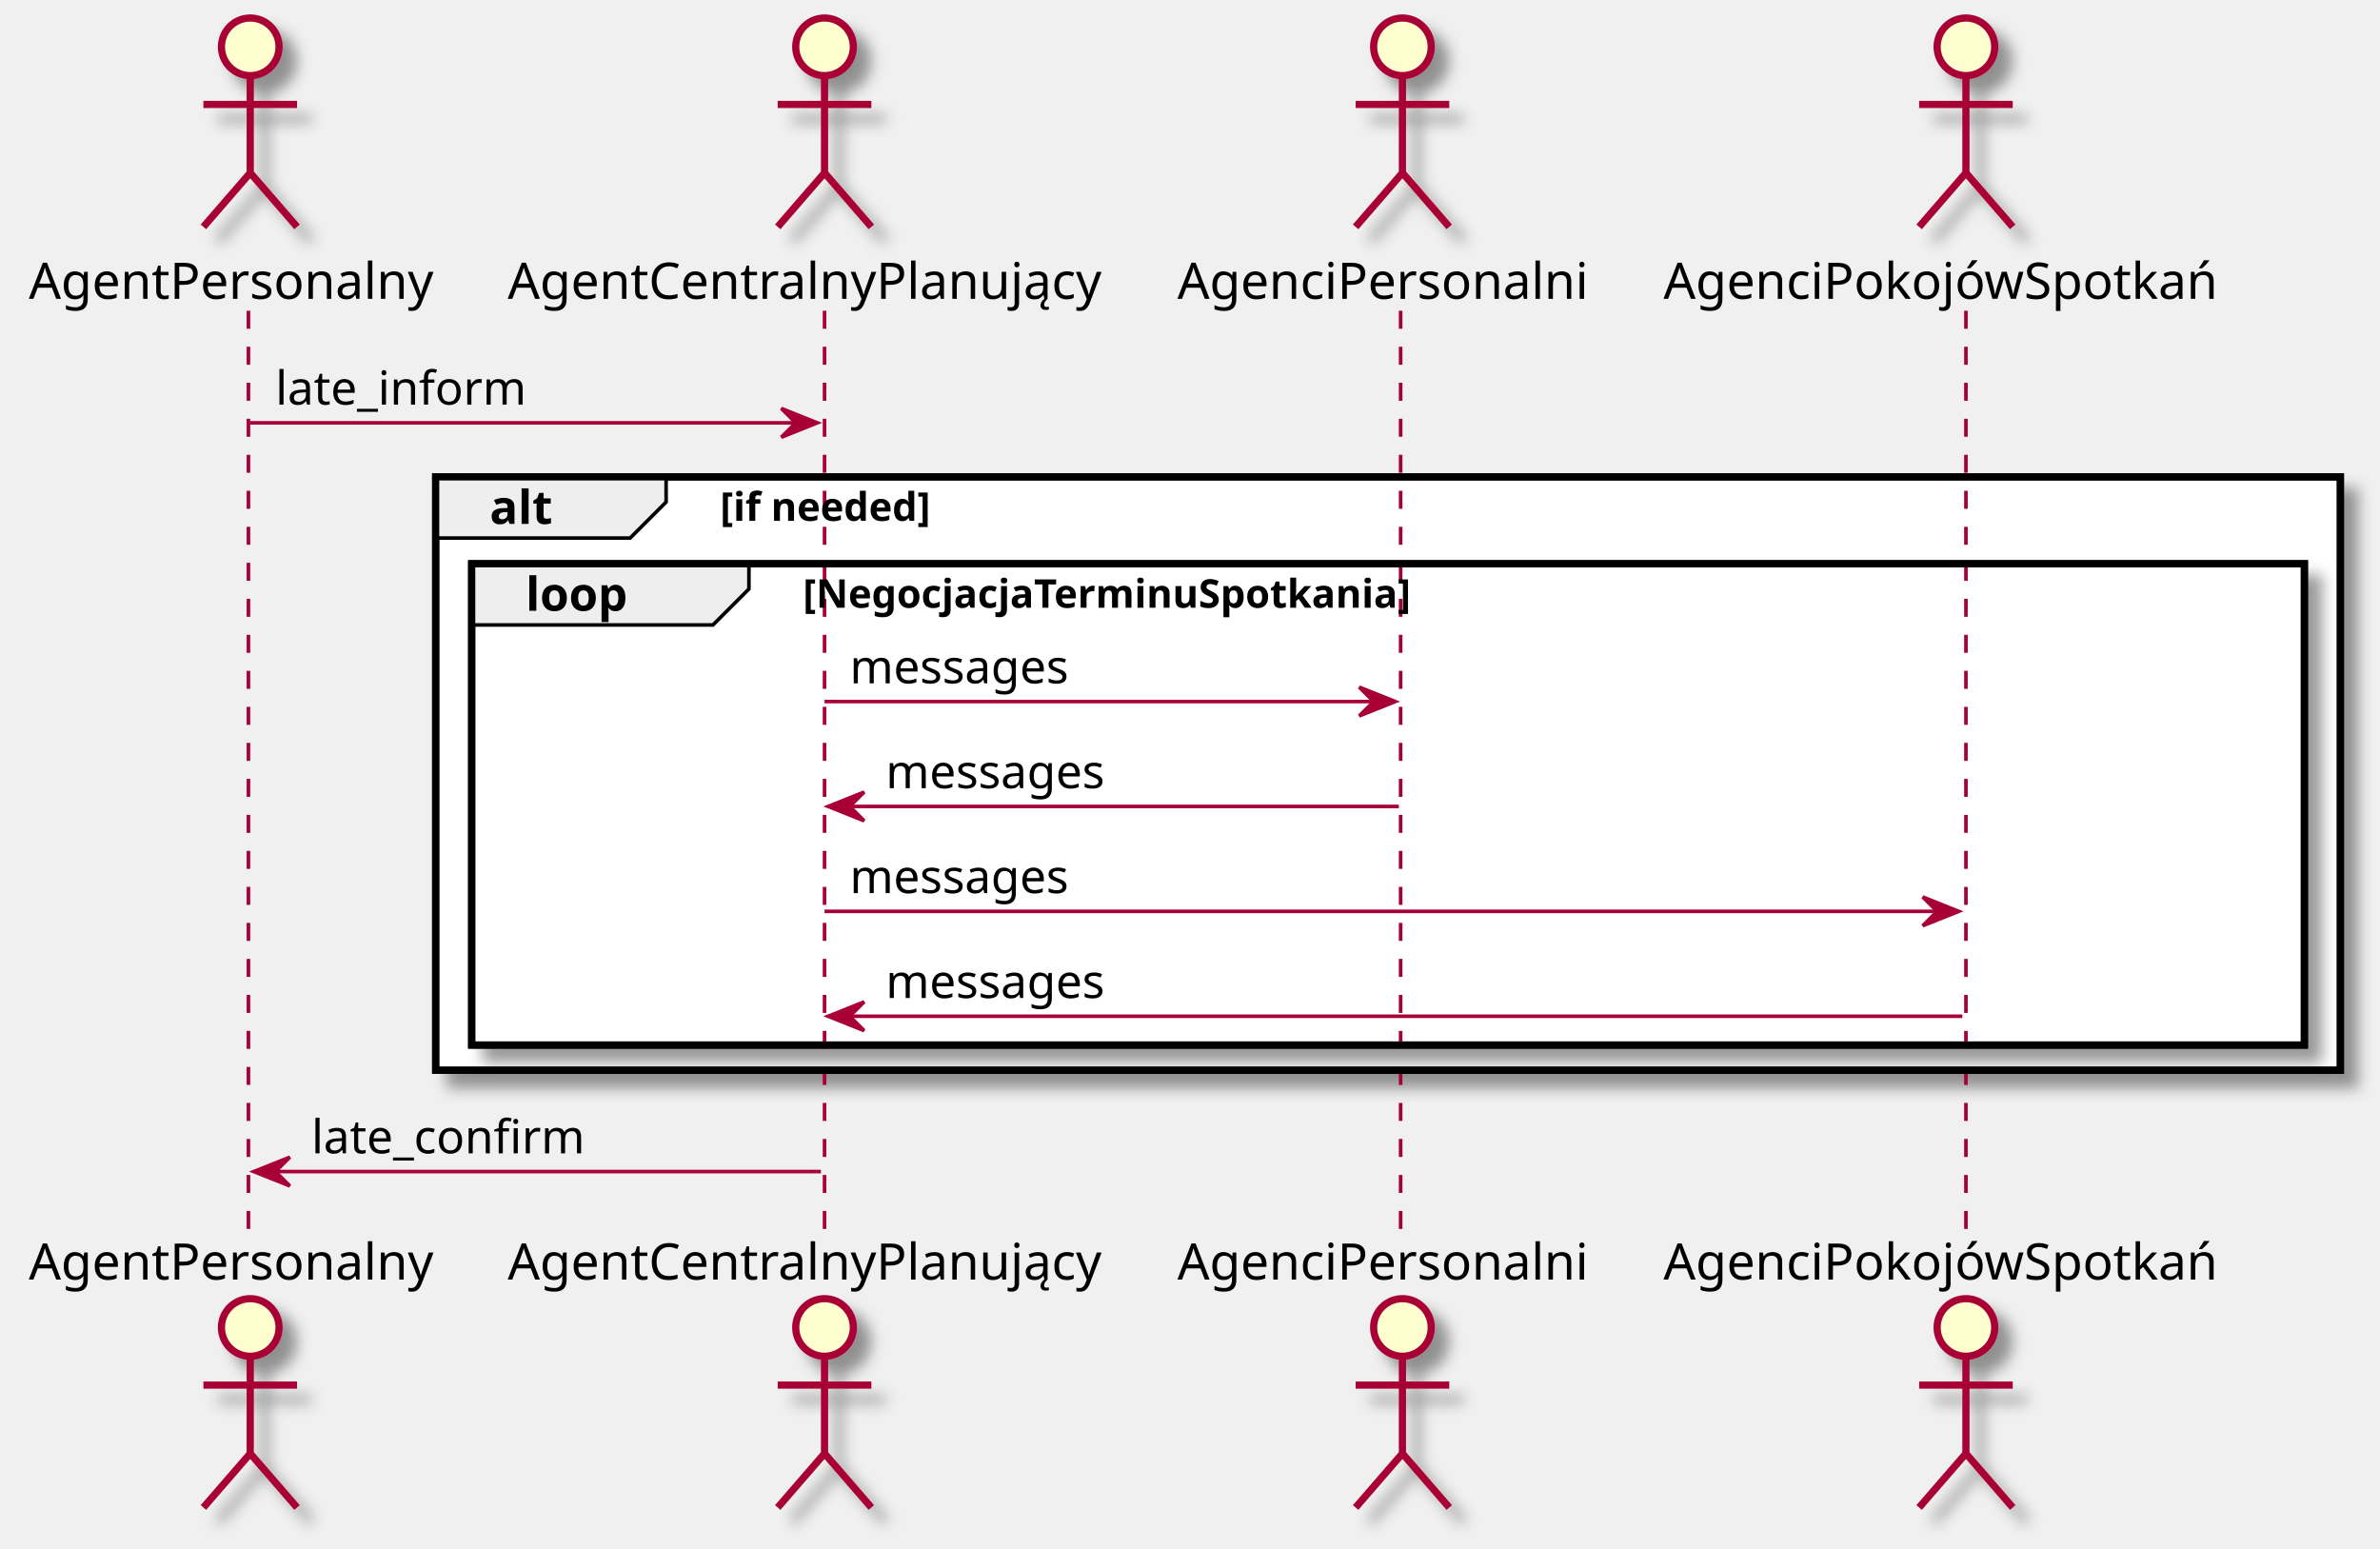
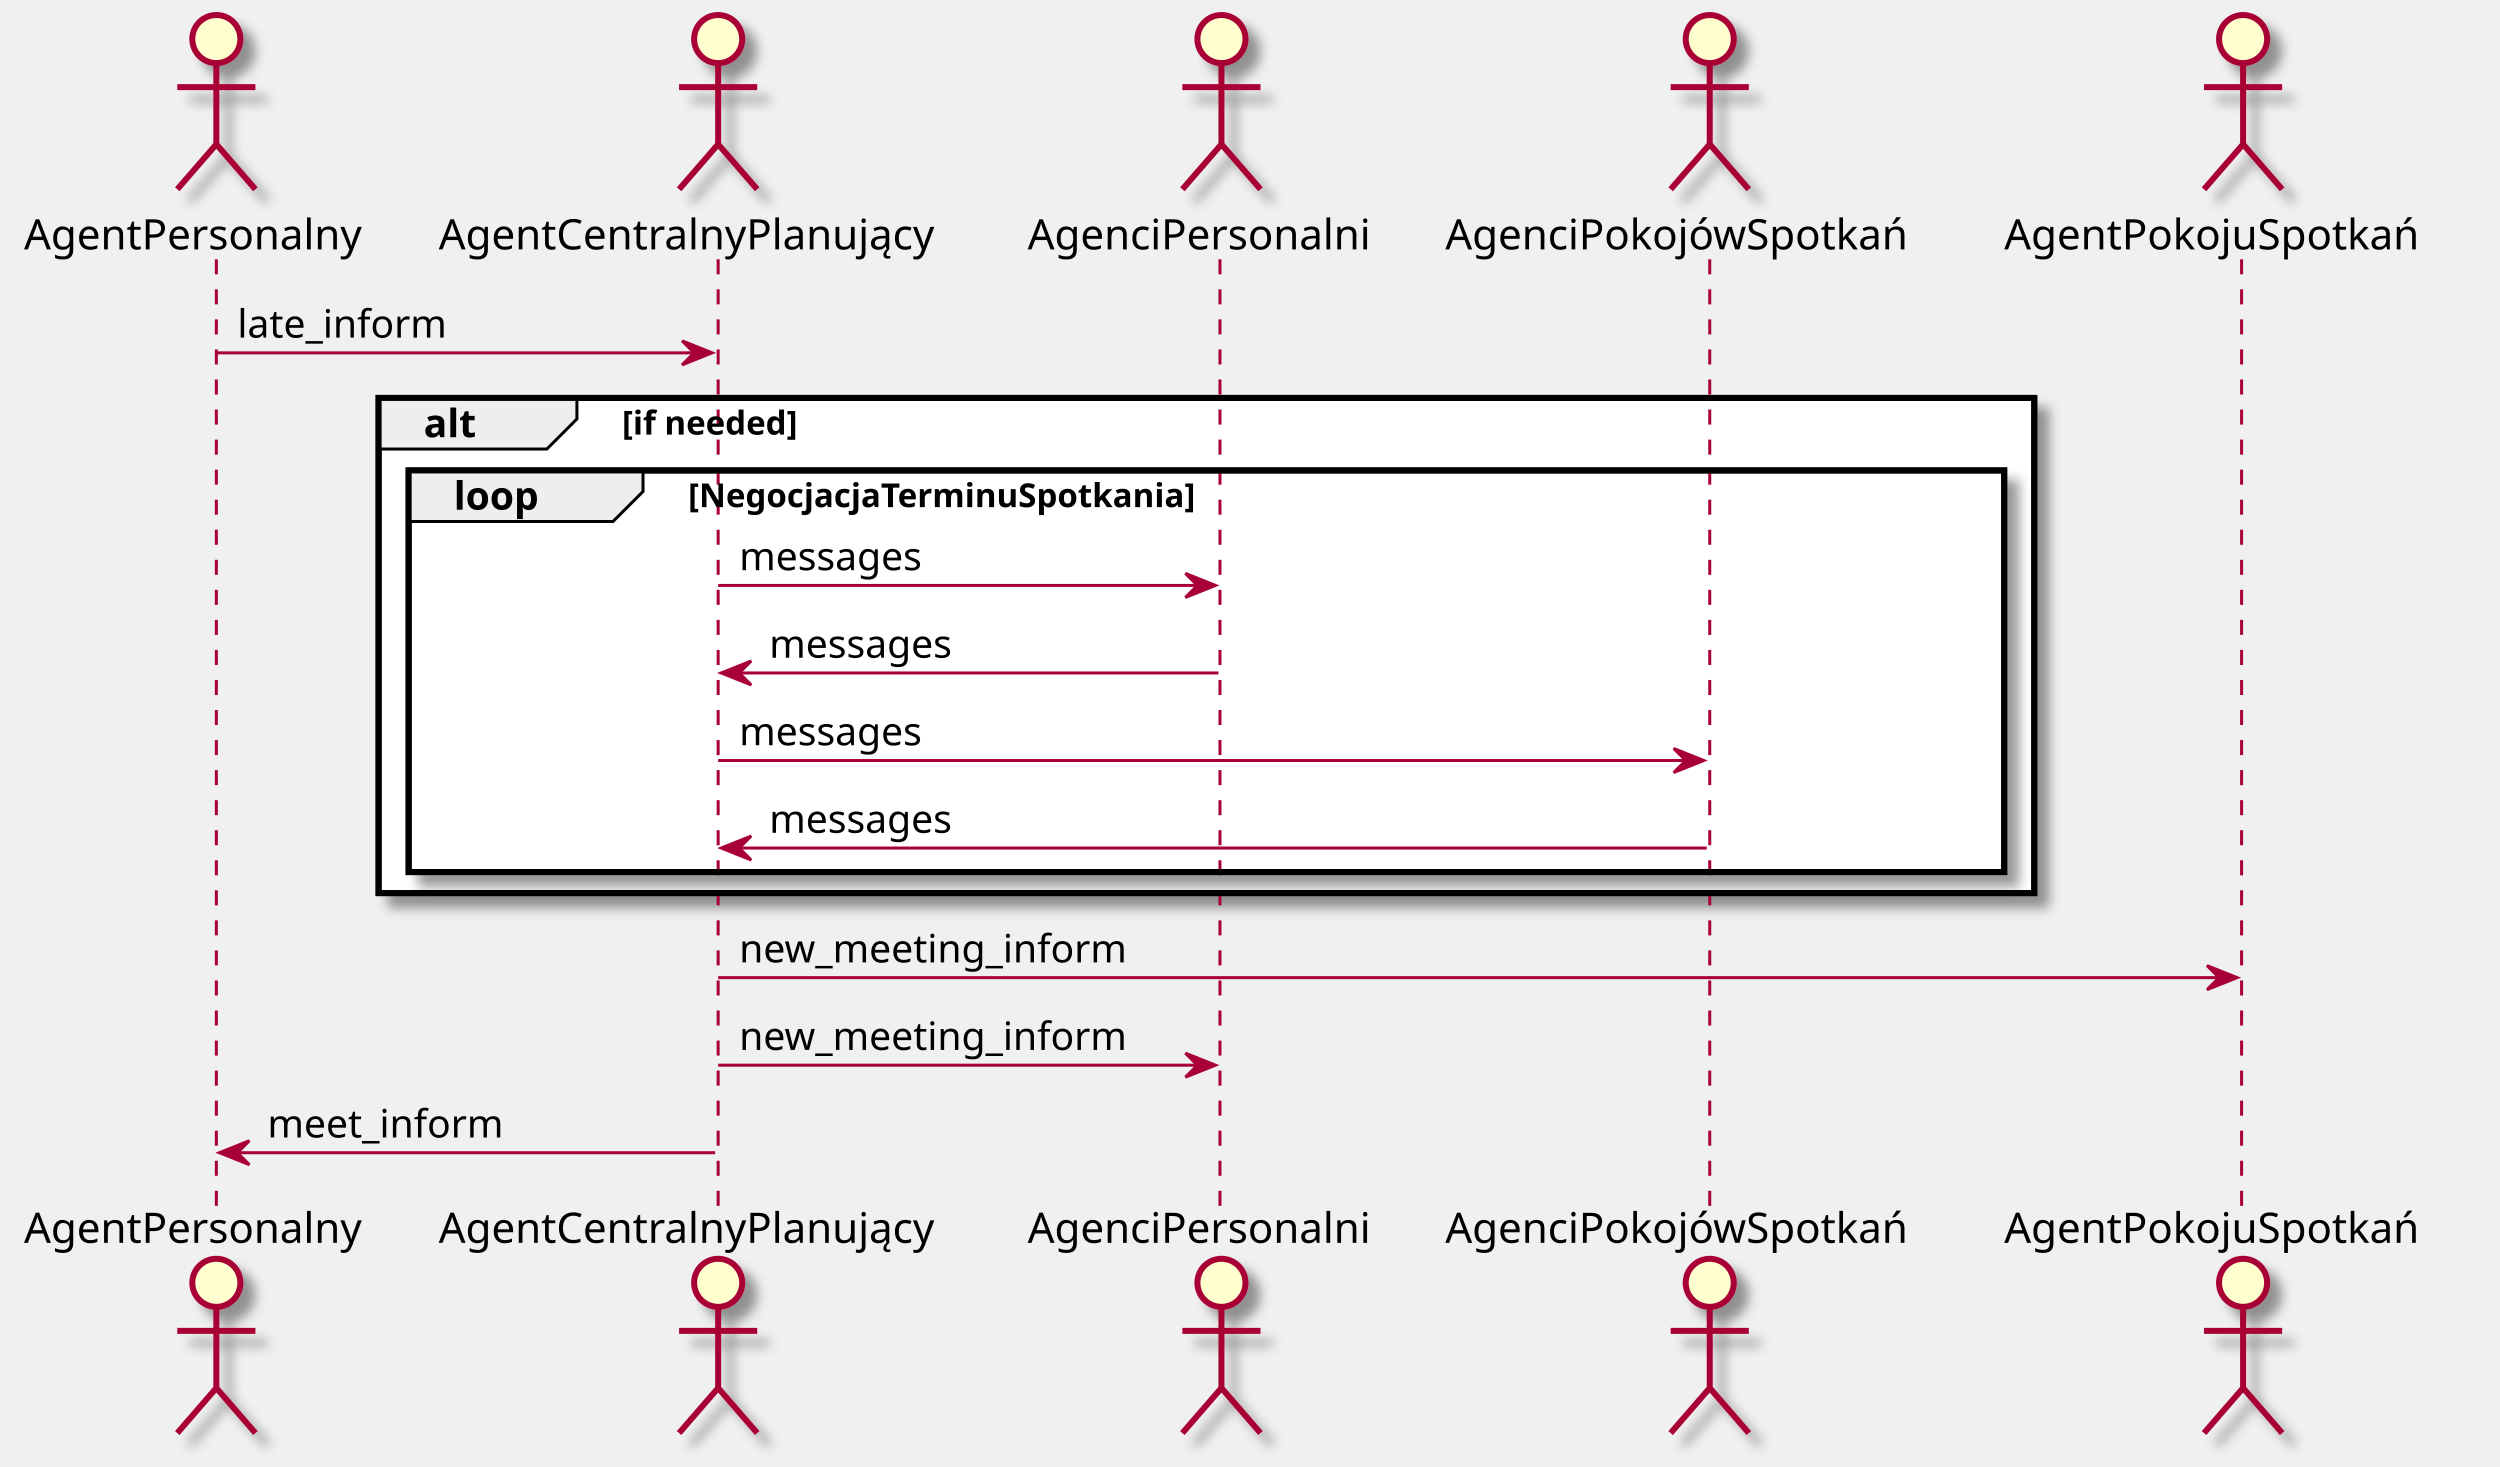
- <svg xmlns="http://www.w3.org/2000/svg" contentScriptType="application/ecmascript" contentStyleType="text/css" height="430px" preserveAspectRatio="none" style="width:661px;height:430px;" version="1.1" viewBox="0 0 661 430" width="661px" zoomAndPan="magnify">
+ <svg xmlns="http://www.w3.org/2000/svg" contentScriptType="application/ecmascript" contentStyleType="text/css" height="488px" preserveAspectRatio="none" style="width:832px;height:488px;" version="1.1" viewBox="0 0 832 488" width="832px" zoomAndPan="magnify">
  <defs>
-     <filter height="300%" id="f1oat4kw1a0w0c" width="300%" x="-1" y="-1">
+     <filter height="300%" id="f1rpj6h0rjlehq" width="300%" x="-1" y="-1">
      <feGaussianBlur result="blurOut" stdDeviation="2.0" />
      <feColorMatrix in="blurOut" result="blurOut2" type="matrix" values="0 0 0 0 0 0 0 0 0 0 0 0 0 0 0 0 0 0 .4 0" />
      <feOffset dx="4.0" dy="4.0" in="blurOut2" result="blurOut3" />
      <feBlend in="SourceGraphic" in2="blurOut3" mode="normal" />
    </filter>
  </defs>
  <g>
-     <rect fill="#FFFFFF" filter="url(#f1oat4kw1a0w0c)" height="164.797" style="stroke: #000000; stroke-width: 2.0;" width="529" x="121" y="132.43" />
-     <rect fill="#FFFFFF" filter="url(#f1oat4kw1a0w0c)" height="133.664" style="stroke: #000000; stroke-width: 2.0;" width="509" x="131" y="156.562" />
-     <line style="stroke: #A80036; stroke-width: 1.0; stroke-dasharray: 5.0,5.0;" x1="69" x2="69" y1="86.297" y2="343.359" />
-     <line style="stroke: #A80036; stroke-width: 1.0; stroke-dasharray: 5.0,5.0;" x1="229" x2="229" y1="86.297" y2="343.359" />
-     <line style="stroke: #A80036; stroke-width: 1.0; stroke-dasharray: 5.0,5.0;" x1="389" x2="389" y1="86.297" y2="343.359" />
-     <line style="stroke: #A80036; stroke-width: 1.0; stroke-dasharray: 5.0,5.0;" x1="546" x2="546" y1="86.297" y2="343.359" />
-     <text fill="#000000" font-family="sans-serif" font-size="14" lengthAdjust="spacingAndGlyphs" textLength="117" x="8" y="82.995">AgentPersonalny</text>
-     <ellipse cx="69.5" cy="13" fill="#FEFECE" filter="url(#f1oat4kw1a0w0c)" rx="8" ry="8" style="stroke: #A80036; stroke-width: 2.0;" />
-     <path d="M69.5,21 L69.5,48 M56.5,29 L82.5,29 M69.5,48 L56.5,63 M69.5,48 L82.5,63 " fill="none" filter="url(#f1oat4kw1a0w0c)" style="stroke: #A80036; stroke-width: 2.0;" />
-     <text fill="#000000" font-family="sans-serif" font-size="14" lengthAdjust="spacingAndGlyphs" textLength="117" x="8" y="355.354">AgentPersonalny</text>
-     <ellipse cx="69.5" cy="368.656" fill="#FEFECE" filter="url(#f1oat4kw1a0w0c)" rx="8" ry="8" style="stroke: #A80036; stroke-width: 2.0;" />
-     <path d="M69.5,376.656 L69.5,403.656 M56.5,384.656 L82.5,384.656 M69.5,403.656 L56.5,418.656 M69.5,403.656 L82.5,418.656 " fill="none" filter="url(#f1oat4kw1a0w0c)" style="stroke: #A80036; stroke-width: 2.0;" />
-     <text fill="#000000" font-family="sans-serif" font-size="14" lengthAdjust="spacingAndGlyphs" textLength="170" x="141" y="82.995">AgentCentralnyPlanujący</text>
-     <ellipse cx="229" cy="13" fill="#FEFECE" filter="url(#f1oat4kw1a0w0c)" rx="8" ry="8" style="stroke: #A80036; stroke-width: 2.0;" />
-     <path d="M229,21 L229,48 M216,29 L242,29 M229,48 L216,63 M229,48 L242,63 " fill="none" filter="url(#f1oat4kw1a0w0c)" style="stroke: #A80036; stroke-width: 2.0;" />
-     <text fill="#000000" font-family="sans-serif" font-size="14" lengthAdjust="spacingAndGlyphs" textLength="170" x="141" y="355.354">AgentCentralnyPlanujący</text>
-     <ellipse cx="229" cy="368.656" fill="#FEFECE" filter="url(#f1oat4kw1a0w0c)" rx="8" ry="8" style="stroke: #A80036; stroke-width: 2.0;" />
-     <path d="M229,376.656 L229,403.656 M216,384.656 L242,384.656 M229,403.656 L216,418.656 M229,403.656 L242,418.656 " fill="none" filter="url(#f1oat4kw1a0w0c)" style="stroke: #A80036; stroke-width: 2.0;" />
-     <text fill="#000000" font-family="sans-serif" font-size="14" lengthAdjust="spacingAndGlyphs" textLength="119" x="327" y="82.995">AgenciPersonalni</text>
-     <ellipse cx="389.5" cy="13" fill="#FEFECE" filter="url(#f1oat4kw1a0w0c)" rx="8" ry="8" style="stroke: #A80036; stroke-width: 2.0;" />
-     <path d="M389.5,21 L389.5,48 M376.5,29 L402.5,29 M389.5,48 L376.5,63 M389.5,48 L402.5,63 " fill="none" filter="url(#f1oat4kw1a0w0c)" style="stroke: #A80036; stroke-width: 2.0;" />
-     <text fill="#000000" font-family="sans-serif" font-size="14" lengthAdjust="spacingAndGlyphs" textLength="119" x="327" y="355.354">AgenciPersonalni</text>
-     <ellipse cx="389.5" cy="368.656" fill="#FEFECE" filter="url(#f1oat4kw1a0w0c)" rx="8" ry="8" style="stroke: #A80036; stroke-width: 2.0;" />
-     <path d="M389.5,376.656 L389.5,403.656 M376.5,384.656 L402.5,384.656 M389.5,403.656 L376.5,418.656 M389.5,403.656 L402.5,418.656 " fill="none" filter="url(#f1oat4kw1a0w0c)" style="stroke: #A80036; stroke-width: 2.0;" />
-     <text fill="#000000" font-family="sans-serif" font-size="14" lengthAdjust="spacingAndGlyphs" textLength="162" x="462" y="82.995">AgenciPokojówSpotkań</text>
-     <ellipse cx="546" cy="13" fill="#FEFECE" filter="url(#f1oat4kw1a0w0c)" rx="8" ry="8" style="stroke: #A80036; stroke-width: 2.0;" />
-     <path d="M546,21 L546,48 M533,29 L559,29 M546,48 L533,63 M546,48 L559,63 " fill="none" filter="url(#f1oat4kw1a0w0c)" style="stroke: #A80036; stroke-width: 2.0;" />
-     <text fill="#000000" font-family="sans-serif" font-size="14" lengthAdjust="spacingAndGlyphs" textLength="162" x="462" y="355.354">AgenciPokojówSpotkań</text>
-     <ellipse cx="546" cy="368.656" fill="#FEFECE" filter="url(#f1oat4kw1a0w0c)" rx="8" ry="8" style="stroke: #A80036; stroke-width: 2.0;" />
-     <path d="M546,376.656 L546,403.656 M533,384.656 L559,384.656 M546,403.656 L533,418.656 M546,403.656 L559,418.656 " fill="none" filter="url(#f1oat4kw1a0w0c)" style="stroke: #A80036; stroke-width: 2.0;" />
-     <polygon fill="#A80036" points="217,113.43,227,117.43,217,121.43,221,117.43" style="stroke: #A80036; stroke-width: 1.0;" />
-     <line style="stroke: #A80036; stroke-width: 1.0;" x1="69.5" x2="223" y1="117.43" y2="117.43" />
-     <text fill="#000000" font-family="sans-serif" font-size="13" lengthAdjust="spacingAndGlyphs" textLength="72" x="76.5" y="112.364">late_inform</text>
-     <path d="M121,132.43 L185,132.43 L185,139.43 L175,149.43 L121,149.43 L121,132.43 " fill="#EEEEEE" style="stroke: #000000; stroke-width: 1.0;" />
-     <rect fill="none" height="164.797" style="stroke: #000000; stroke-width: 2.0;" width="529" x="121" y="132.43" />
-     <text fill="#000000" font-family="sans-serif" font-size="13" font-weight="bold" lengthAdjust="spacingAndGlyphs" textLength="19" x="136" y="145.497">alt</text>
-     <text fill="#000000" font-family="sans-serif" font-size="11" font-weight="bold" lengthAdjust="spacingAndGlyphs" textLength="71" x="200" y="144.64">[if needed]</text>
-     <path d="M131,156.562 L208,156.562 L208,163.562 L198,173.562 L131,173.562 L131,156.562 " fill="#EEEEEE" style="stroke: #000000; stroke-width: 1.0;" />
-     <rect fill="none" height="133.664" style="stroke: #000000; stroke-width: 2.0;" width="509" x="131" y="156.562" />
-     <text fill="#000000" font-family="sans-serif" font-size="13" font-weight="bold" lengthAdjust="spacingAndGlyphs" textLength="32" x="146" y="169.629">loop</text>
-     <text fill="#000000" font-family="sans-serif" font-size="11" font-weight="bold" lengthAdjust="spacingAndGlyphs" textLength="197" x="223" y="168.773">[NegocjacjaTerminuSpotkania]</text>
-     <polygon fill="#A80036" points="377.5,190.828,387.5,194.828,377.5,198.828,381.5,194.828" style="stroke: #A80036; stroke-width: 1.0;" />
-     <line style="stroke: #A80036; stroke-width: 1.0;" x1="229" x2="383.5" y1="194.828" y2="194.828" />
-     <text fill="#000000" font-family="sans-serif" font-size="13" lengthAdjust="spacingAndGlyphs" textLength="66" x="236" y="189.762">messages</text>
-     <polygon fill="#A80036" points="240,219.961,230,223.961,240,227.961,236,223.961" style="stroke: #A80036; stroke-width: 1.0;" />
-     <line style="stroke: #A80036; stroke-width: 1.0;" x1="234" x2="388.5" y1="223.961" y2="223.961" />
-     <text fill="#000000" font-family="sans-serif" font-size="13" lengthAdjust="spacingAndGlyphs" textLength="66" x="246" y="218.895">messages</text>
-     <polygon fill="#A80036" points="534,249.094,544,253.094,534,257.094,538,253.094" style="stroke: #A80036; stroke-width: 1.0;" />
-     <line style="stroke: #A80036; stroke-width: 1.0;" x1="229" x2="540" y1="253.094" y2="253.094" />
-     <text fill="#000000" font-family="sans-serif" font-size="13" lengthAdjust="spacingAndGlyphs" textLength="66" x="236" y="248.028">messages</text>
-     <polygon fill="#A80036" points="240,278.227,230,282.227,240,286.227,236,282.227" style="stroke: #A80036; stroke-width: 1.0;" />
-     <line style="stroke: #A80036; stroke-width: 1.0;" x1="234" x2="545" y1="282.227" y2="282.227" />
-     <text fill="#000000" font-family="sans-serif" font-size="13" lengthAdjust="spacingAndGlyphs" textLength="66" x="246" y="277.161">messages</text>
-     <polygon fill="#A80036" points="80.5,321.359,70.5,325.359,80.5,329.359,76.5,325.359" style="stroke: #A80036; stroke-width: 1.0;" />
-     <line style="stroke: #A80036; stroke-width: 1.0;" x1="74.5" x2="228" y1="325.359" y2="325.359" />
-     <text fill="#000000" font-family="sans-serif" font-size="13" lengthAdjust="spacingAndGlyphs" textLength="79" x="86.5" y="320.293">late_confirm</text>
+     <rect fill="#FFFFFF" filter="url(#f1rpj6h0rjlehq)" height="164.797" style="stroke: #000000; stroke-width: 2.0;" width="551" x="126" y="132.43" />
+     <rect fill="#FFFFFF" filter="url(#f1rpj6h0rjlehq)" height="133.664" style="stroke: #000000; stroke-width: 2.0;" width="531" x="136" y="156.562" />
+     <line style="stroke: #A80036; stroke-width: 1.0; stroke-dasharray: 5.0,5.0;" x1="72" x2="72" y1="86.297" y2="401.625" />
+     <line style="stroke: #A80036; stroke-width: 1.0; stroke-dasharray: 5.0,5.0;" x1="239" x2="239" y1="86.297" y2="401.625" />
+     <line style="stroke: #A80036; stroke-width: 1.0; stroke-dasharray: 5.0,5.0;" x1="406" x2="406" y1="86.297" y2="401.625" />
+     <line style="stroke: #A80036; stroke-width: 1.0; stroke-dasharray: 5.0,5.0;" x1="569" x2="569" y1="86.297" y2="401.625" />
+     <line style="stroke: #A80036; stroke-width: 1.0; stroke-dasharray: 5.0,5.0;" x1="746" x2="746" y1="86.297" y2="401.625" />
+     <text fill="#000000" font-family="sans-serif" font-size="14" lengthAdjust="spacingAndGlyphs" textLength="122" x="8" y="82.995">AgentPersonalny</text>
+     <ellipse cx="72" cy="13" fill="#FEFECE" filter="url(#f1rpj6h0rjlehq)" rx="8" ry="8" style="stroke: #A80036; stroke-width: 2.0;" />
+     <path d="M72,21 L72,48 M59,29 L85,29 M72,48 L59,63 M72,48 L85,63 " fill="none" filter="url(#f1rpj6h0rjlehq)" style="stroke: #A80036; stroke-width: 2.0;" />
+     <text fill="#000000" font-family="sans-serif" font-size="14" lengthAdjust="spacingAndGlyphs" textLength="122" x="8" y="413.62">AgentPersonalny</text>
+     <ellipse cx="72" cy="426.922" fill="#FEFECE" filter="url(#f1rpj6h0rjlehq)" rx="8" ry="8" style="stroke: #A80036; stroke-width: 2.0;" />
+     <path d="M72,434.922 L72,461.922 M59,442.922 L85,442.922 M72,461.922 L59,476.922 M72,461.922 L85,476.922 " fill="none" filter="url(#f1rpj6h0rjlehq)" style="stroke: #A80036; stroke-width: 2.0;" />
+     <text fill="#000000" font-family="sans-serif" font-size="14" lengthAdjust="spacingAndGlyphs" textLength="180" x="146" y="82.995">AgentCentralnyPlanujący</text>
+     <ellipse cx="239" cy="13" fill="#FEFECE" filter="url(#f1rpj6h0rjlehq)" rx="8" ry="8" style="stroke: #A80036; stroke-width: 2.0;" />
+     <path d="M239,21 L239,48 M226,29 L252,29 M239,48 L226,63 M239,48 L252,63 " fill="none" filter="url(#f1rpj6h0rjlehq)" style="stroke: #A80036; stroke-width: 2.0;" />
+     <text fill="#000000" font-family="sans-serif" font-size="14" lengthAdjust="spacingAndGlyphs" textLength="180" x="146" y="413.62">AgentCentralnyPlanujący</text>
+     <ellipse cx="239" cy="426.922" fill="#FEFECE" filter="url(#f1rpj6h0rjlehq)" rx="8" ry="8" style="stroke: #A80036; stroke-width: 2.0;" />
+     <path d="M239,434.922 L239,461.922 M226,442.922 L252,442.922 M239,461.922 L226,476.922 M239,461.922 L252,476.922 " fill="none" filter="url(#f1rpj6h0rjlehq)" style="stroke: #A80036; stroke-width: 2.0;" />
+     <text fill="#000000" font-family="sans-serif" font-size="14" lengthAdjust="spacingAndGlyphs" textLength="123" x="342" y="82.995">AgenciPersonalni</text>
+     <ellipse cx="406.5" cy="13" fill="#FEFECE" filter="url(#f1rpj6h0rjlehq)" rx="8" ry="8" style="stroke: #A80036; stroke-width: 2.0;" />
+     <path d="M406.5,21 L406.5,48 M393.5,29 L419.5,29 M406.5,48 L393.5,63 M406.5,48 L419.5,63 " fill="none" filter="url(#f1rpj6h0rjlehq)" style="stroke: #A80036; stroke-width: 2.0;" />
+     <text fill="#000000" font-family="sans-serif" font-size="14" lengthAdjust="spacingAndGlyphs" textLength="123" x="342" y="413.62">AgenciPersonalni</text>
+     <ellipse cx="406.5" cy="426.922" fill="#FEFECE" filter="url(#f1rpj6h0rjlehq)" rx="8" ry="8" style="stroke: #A80036; stroke-width: 2.0;" />
+     <path d="M406.5,434.922 L406.5,461.922 M393.5,442.922 L419.5,442.922 M406.5,461.922 L393.5,476.922 M406.5,461.922 L419.5,476.922 " fill="none" filter="url(#f1rpj6h0rjlehq)" style="stroke: #A80036; stroke-width: 2.0;" />
+     <text fill="#000000" font-family="sans-serif" font-size="14" lengthAdjust="spacingAndGlyphs" textLength="170" x="481" y="82.995">AgenciPokojówSpotkań</text>
+     <ellipse cx="569" cy="13" fill="#FEFECE" filter="url(#f1rpj6h0rjlehq)" rx="8" ry="8" style="stroke: #A80036; stroke-width: 2.0;" />
+     <path d="M569,21 L569,48 M556,29 L582,29 M569,48 L556,63 M569,48 L582,63 " fill="none" filter="url(#f1rpj6h0rjlehq)" style="stroke: #A80036; stroke-width: 2.0;" />
+     <text fill="#000000" font-family="sans-serif" font-size="14" lengthAdjust="spacingAndGlyphs" textLength="170" x="481" y="413.62">AgenciPokojówSpotkań</text>
+     <ellipse cx="569" cy="426.922" fill="#FEFECE" filter="url(#f1rpj6h0rjlehq)" rx="8" ry="8" style="stroke: #A80036; stroke-width: 2.0;" />
+     <path d="M569,434.922 L569,461.922 M556,442.922 L582,442.922 M569,461.922 L556,476.922 M569,461.922 L582,476.922 " fill="none" filter="url(#f1rpj6h0rjlehq)" style="stroke: #A80036; stroke-width: 2.0;" />
+     <text fill="#000000" font-family="sans-serif" font-size="14" lengthAdjust="spacingAndGlyphs" textLength="153" x="667" y="82.995">AgentPokojuSpotkań</text>
+     <ellipse cx="746.5" cy="13" fill="#FEFECE" filter="url(#f1rpj6h0rjlehq)" rx="8" ry="8" style="stroke: #A80036; stroke-width: 2.0;" />
+     <path d="M746.5,21 L746.5,48 M733.5,29 L759.5,29 M746.5,48 L733.5,63 M746.5,48 L759.5,63 " fill="none" filter="url(#f1rpj6h0rjlehq)" style="stroke: #A80036; stroke-width: 2.0;" />
+     <text fill="#000000" font-family="sans-serif" font-size="14" lengthAdjust="spacingAndGlyphs" textLength="153" x="667" y="413.62">AgentPokojuSpotkań</text>
+     <ellipse cx="746.5" cy="426.922" fill="#FEFECE" filter="url(#f1rpj6h0rjlehq)" rx="8" ry="8" style="stroke: #A80036; stroke-width: 2.0;" />
+     <path d="M746.5,434.922 L746.5,461.922 M733.5,442.922 L759.5,442.922 M746.5,461.922 L733.5,476.922 M746.5,461.922 L759.5,476.922 " fill="none" filter="url(#f1rpj6h0rjlehq)" style="stroke: #A80036; stroke-width: 2.0;" />
+     <polygon fill="#A80036" points="227,113.43,237,117.43,227,121.43,231,117.43" style="stroke: #A80036; stroke-width: 1.0;" />
+     <line style="stroke: #A80036; stroke-width: 1.0;" x1="72" x2="233" y1="117.43" y2="117.43" />
+     <text fill="#000000" font-family="sans-serif" font-size="13" lengthAdjust="spacingAndGlyphs" textLength="73" x="79" y="112.364">late_inform</text>
+     <path d="M126,132.43 L192,132.43 L192,139.43 L182,149.43 L126,149.43 L126,132.43 " fill="#EEEEEE" style="stroke: #000000; stroke-width: 1.0;" />
+     <rect fill="none" height="164.797" style="stroke: #000000; stroke-width: 2.0;" width="551" x="126" y="132.43" />
+     <text fill="#000000" font-family="sans-serif" font-size="13" font-weight="bold" lengthAdjust="spacingAndGlyphs" textLength="21" x="141" y="145.497">alt</text>
+     <text fill="#000000" font-family="sans-serif" font-size="11" font-weight="bold" lengthAdjust="spacingAndGlyphs" textLength="73" x="207" y="144.64">[if needed]</text>
+     <path d="M136,156.562 L214,156.562 L214,163.562 L204,173.562 L136,173.562 L136,156.562 " fill="#EEEEEE" style="stroke: #000000; stroke-width: 1.0;" />
+     <rect fill="none" height="133.664" style="stroke: #000000; stroke-width: 2.0;" width="531" x="136" y="156.562" />
+     <text fill="#000000" font-family="sans-serif" font-size="13" font-weight="bold" lengthAdjust="spacingAndGlyphs" textLength="33" x="151" y="169.629">loop</text>
+     <text fill="#000000" font-family="sans-serif" font-size="11" font-weight="bold" lengthAdjust="spacingAndGlyphs" textLength="204" x="229" y="168.773">[NegocjacjaTerminuSpotkania]</text>
+     <polygon fill="#A80036" points="394.5,190.828,404.5,194.828,394.5,198.828,398.5,194.828" style="stroke: #A80036; stroke-width: 1.0;" />
+     <line style="stroke: #A80036; stroke-width: 1.0;" x1="239" x2="400.5" y1="194.828" y2="194.828" />
+     <text fill="#000000" font-family="sans-serif" font-size="13" lengthAdjust="spacingAndGlyphs" textLength="66" x="246" y="189.762">messages</text>
+     <polygon fill="#A80036" points="250,219.961,240,223.961,250,227.961,246,223.961" style="stroke: #A80036; stroke-width: 1.0;" />
+     <line style="stroke: #A80036; stroke-width: 1.0;" x1="244" x2="405.5" y1="223.961" y2="223.961" />
+     <text fill="#000000" font-family="sans-serif" font-size="13" lengthAdjust="spacingAndGlyphs" textLength="66" x="256" y="218.895">messages</text>
+     <polygon fill="#A80036" points="557,249.094,567,253.094,557,257.094,561,253.094" style="stroke: #A80036; stroke-width: 1.0;" />
+     <line style="stroke: #A80036; stroke-width: 1.0;" x1="239" x2="563" y1="253.094" y2="253.094" />
+     <text fill="#000000" font-family="sans-serif" font-size="13" lengthAdjust="spacingAndGlyphs" textLength="66" x="246" y="248.028">messages</text>
+     <polygon fill="#A80036" points="250,278.227,240,282.227,250,286.227,246,282.227" style="stroke: #A80036; stroke-width: 1.0;" />
+     <line style="stroke: #A80036; stroke-width: 1.0;" x1="244" x2="568" y1="282.227" y2="282.227" />
+     <text fill="#000000" font-family="sans-serif" font-size="13" lengthAdjust="spacingAndGlyphs" textLength="66" x="256" y="277.161">messages</text>
+     <polygon fill="#A80036" points="734.5,321.359,744.5,325.359,734.5,329.359,738.5,325.359" style="stroke: #A80036; stroke-width: 1.0;" />
+     <line style="stroke: #A80036; stroke-width: 1.0;" x1="239" x2="740.5" y1="325.359" y2="325.359" />
+     <text fill="#000000" font-family="sans-serif" font-size="13" lengthAdjust="spacingAndGlyphs" textLength="136" x="246" y="320.293">new_meeting_inform</text>
+     <polygon fill="#A80036" points="394.5,350.492,404.5,354.492,394.5,358.492,398.5,354.492" style="stroke: #A80036; stroke-width: 1.0;" />
+     <line style="stroke: #A80036; stroke-width: 1.0;" x1="239" x2="400.5" y1="354.492" y2="354.492" />
+     <text fill="#000000" font-family="sans-serif" font-size="13" lengthAdjust="spacingAndGlyphs" textLength="136" x="246" y="349.426">new_meeting_inform</text>
+     <polygon fill="#A80036" points="83,379.625,73,383.625,83,387.625,79,383.625" style="stroke: #A80036; stroke-width: 1.0;" />
+     <line style="stroke: #A80036; stroke-width: 1.0;" x1="77" x2="238" y1="383.625" y2="383.625" />
+     <text fill="#000000" font-family="sans-serif" font-size="13" lengthAdjust="spacingAndGlyphs" textLength="83" x="89" y="378.559">meet_inform</text>
  </g>
</svg>
